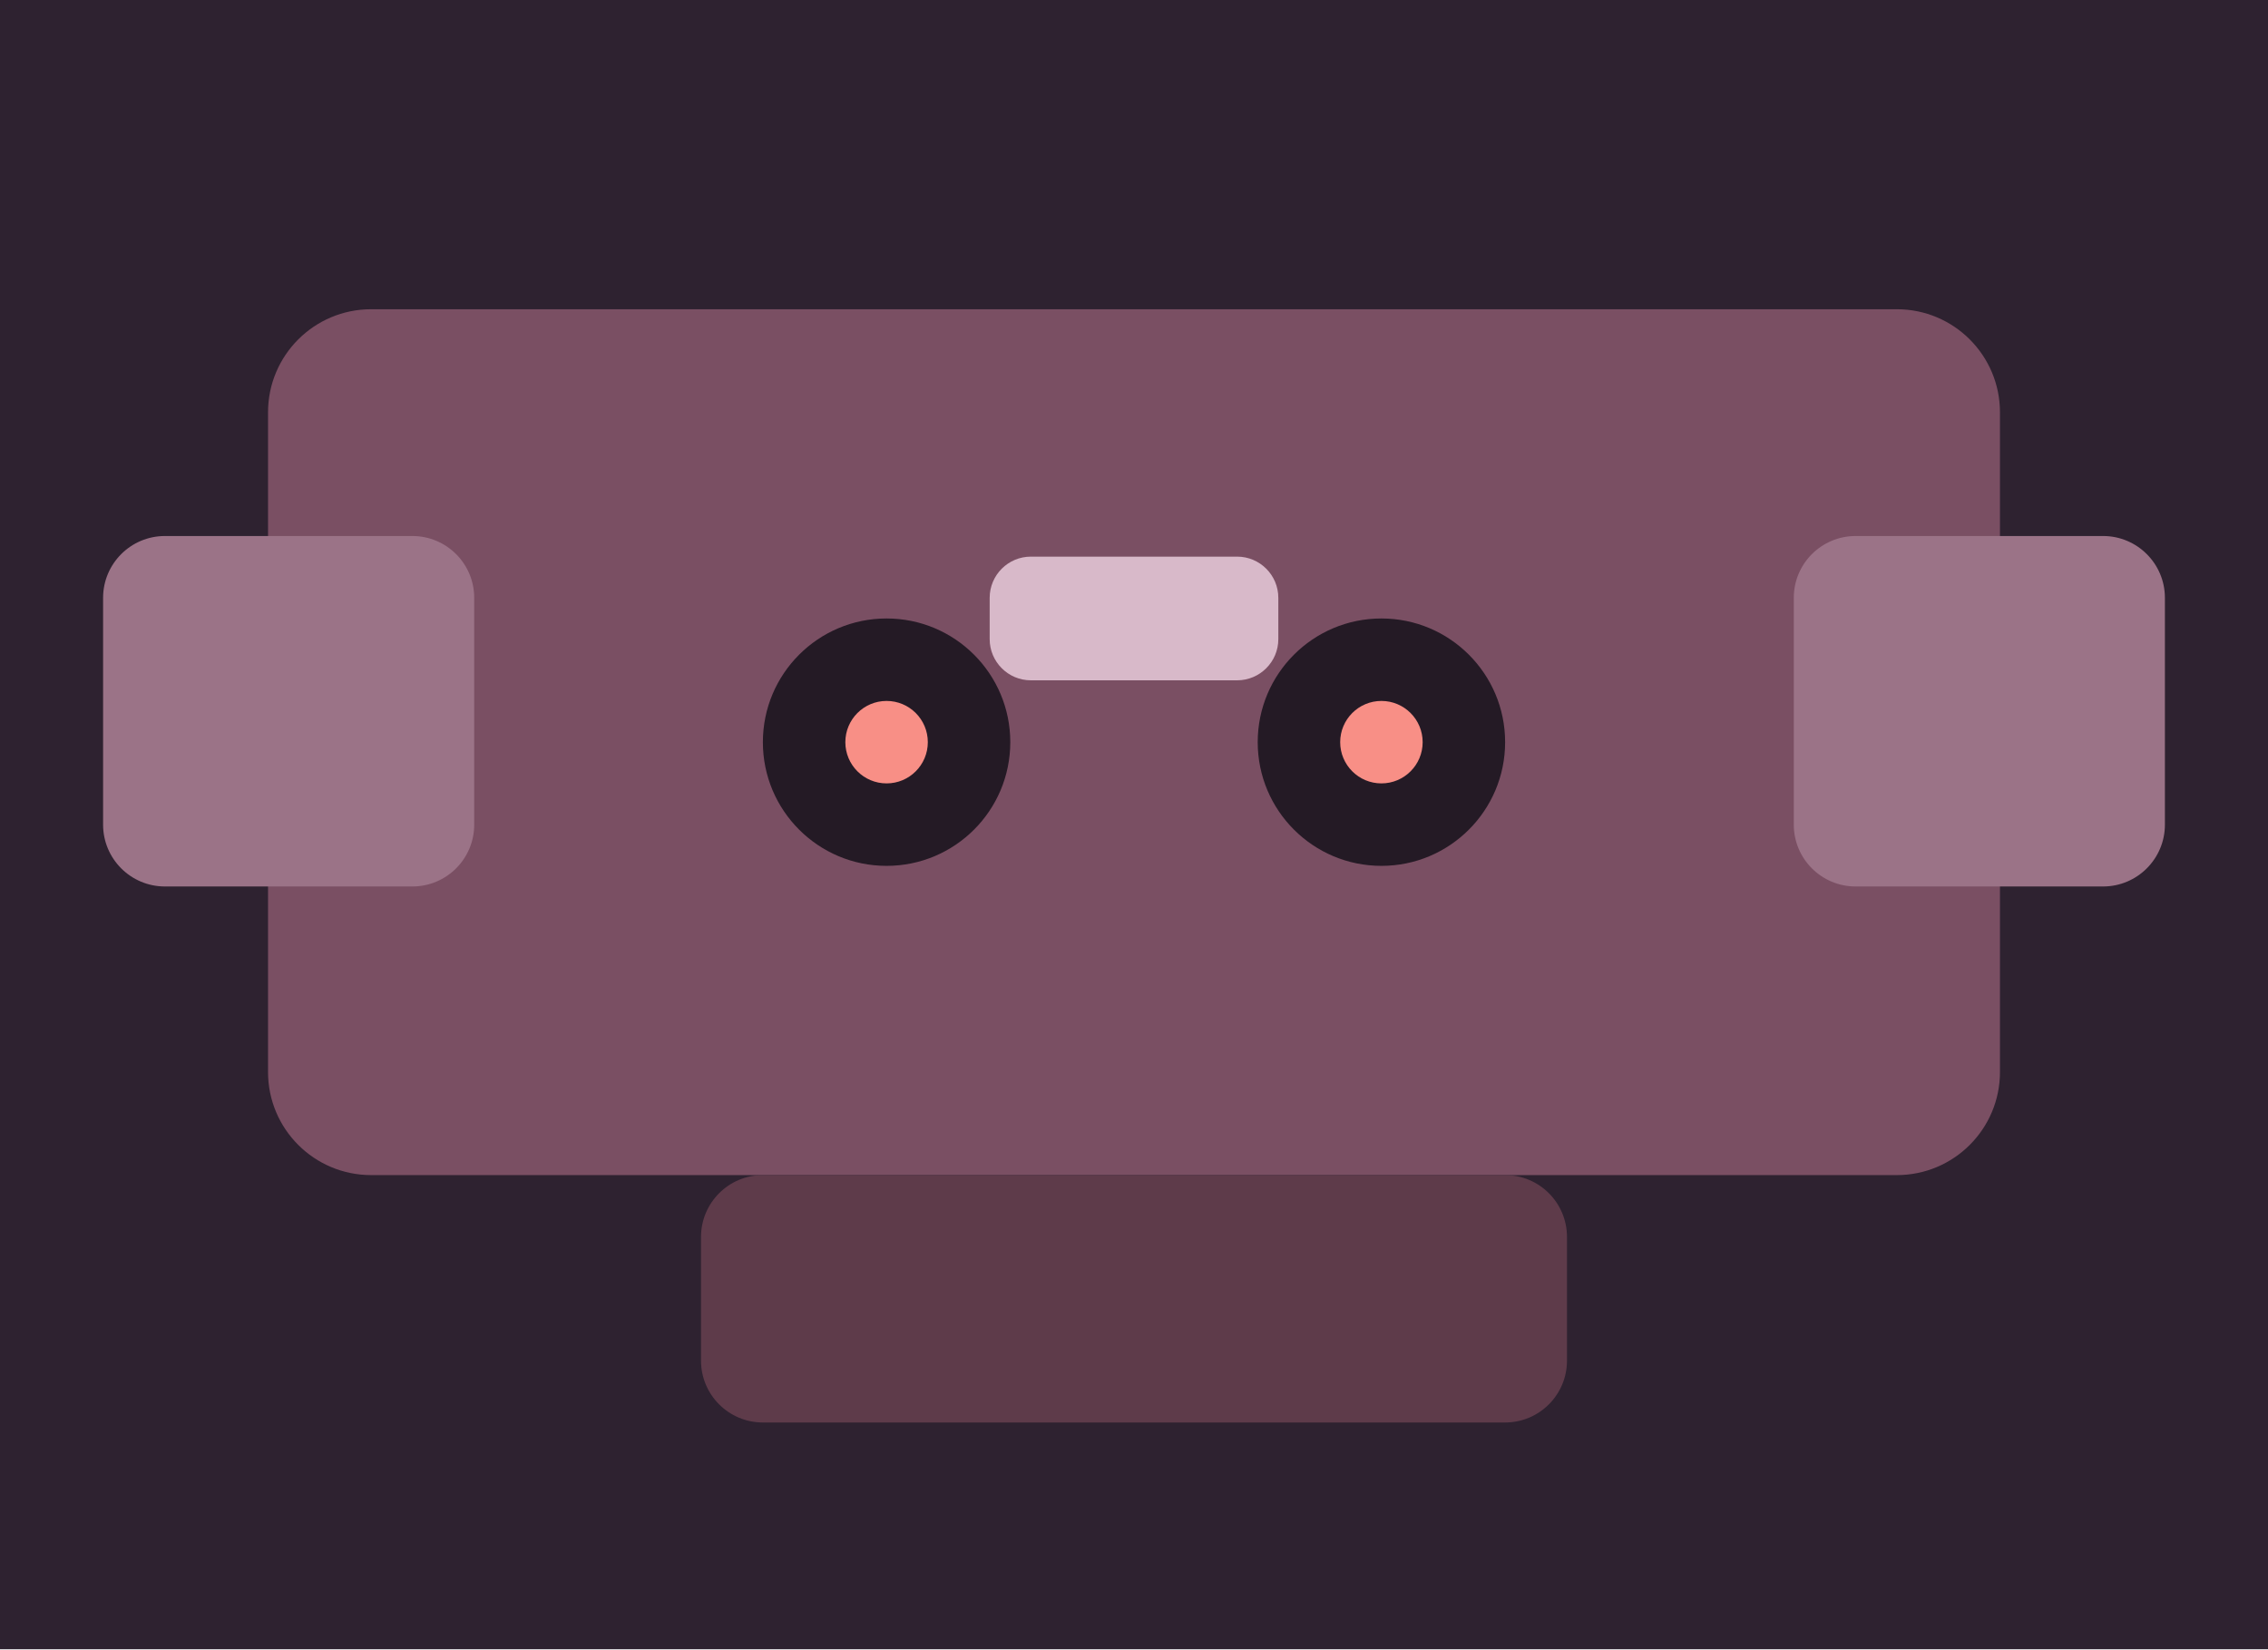
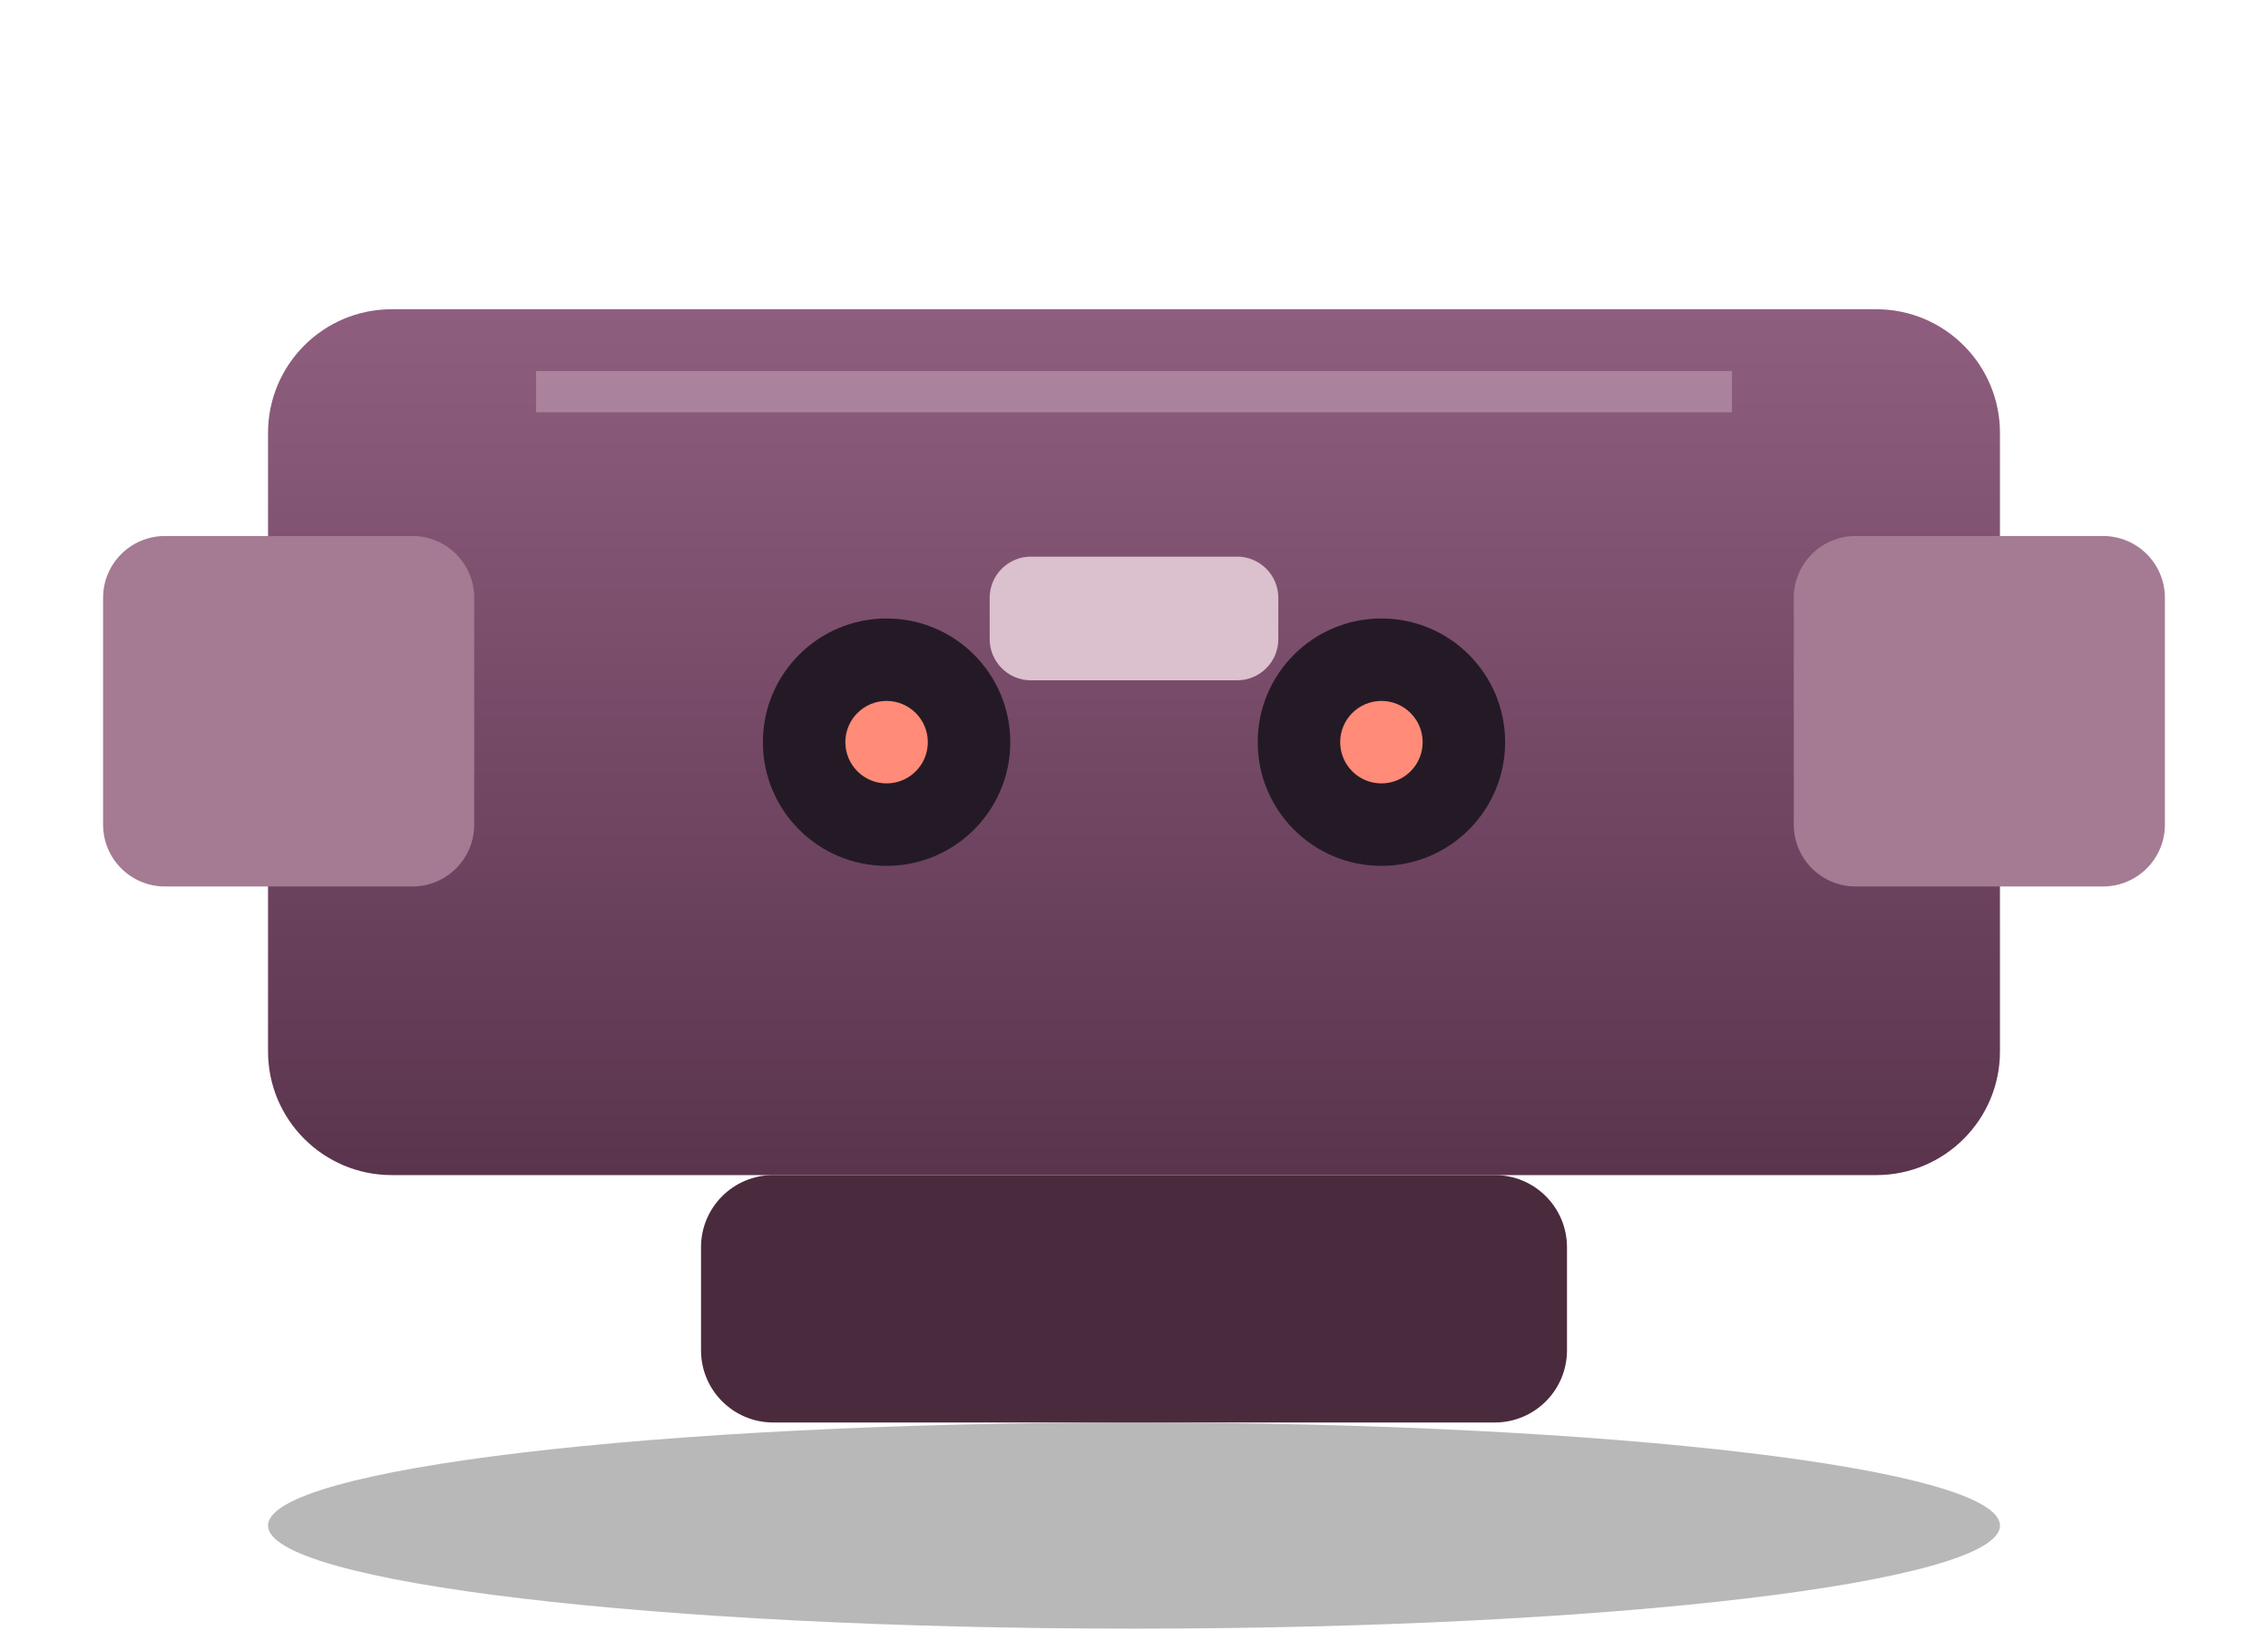
<svg xmlns="http://www.w3.org/2000/svg" viewBox="0 0 220 160">
-   <rect width="220" height="160" fill="#2e2230" />
-   <rect x="26" y="30" width="168" height="84" rx="10" fill="#7a4f63" />
-   <rect x="10" y="52" width="36" height="34" rx="6" fill="#9b7387" />
-   <rect x="174" y="52" width="36" height="34" rx="6" fill="#9b7387" />
-   <rect x="68" y="114" width="84" height="24" rx="6" fill="#5e3b4a" />
+   <defs>
+     <linearGradient id="bossHull" x1="0" x2="0" y1="0" y2="1">
+       <stop offset="0" stop-color="#8f5e7f" />
+       <stop offset="1" stop-color="#5a344d" />
+     </linearGradient>
+   </defs>
+   <ellipse cx="110" cy="148" rx="84" ry="10" fill="rgba(0,0,0,0.28)" />
+   <rect x="26" y="30" width="168" height="84" rx="12" fill="url(#bossHull)" />
+   <rect x="10" y="52" width="36" height="34" rx="6" fill="#a47b92" />
+   <rect x="174" y="52" width="36" height="34" rx="6" fill="#a47b92" />
+   <rect x="68" y="114" width="84" height="24" rx="7" fill="#4a2b3d" />
  <circle cx="86" cy="72" r="12" fill="#241a25" />
  <circle cx="134" cy="72" r="12" fill="#241a25" />
-   <circle cx="86" cy="72" r="4" fill="#f88f86" />
-   <circle cx="134" cy="72" r="4" fill="#f88f86" />
-   <rect x="96" y="54" width="28" height="12" rx="4" fill="#d8b9c9" />
+   <circle cx="86" cy="72" r="4" fill="#ff8b78" />
+   <circle cx="134" cy="72" r="4" fill="#ff8b78" />
+   <rect x="96" y="54" width="28" height="12" rx="4" fill="#dbc0cd" />
+   <path d="M52 38h116" stroke="#f0d9e6" stroke-opacity="0.32" stroke-width="4" />
</svg>
